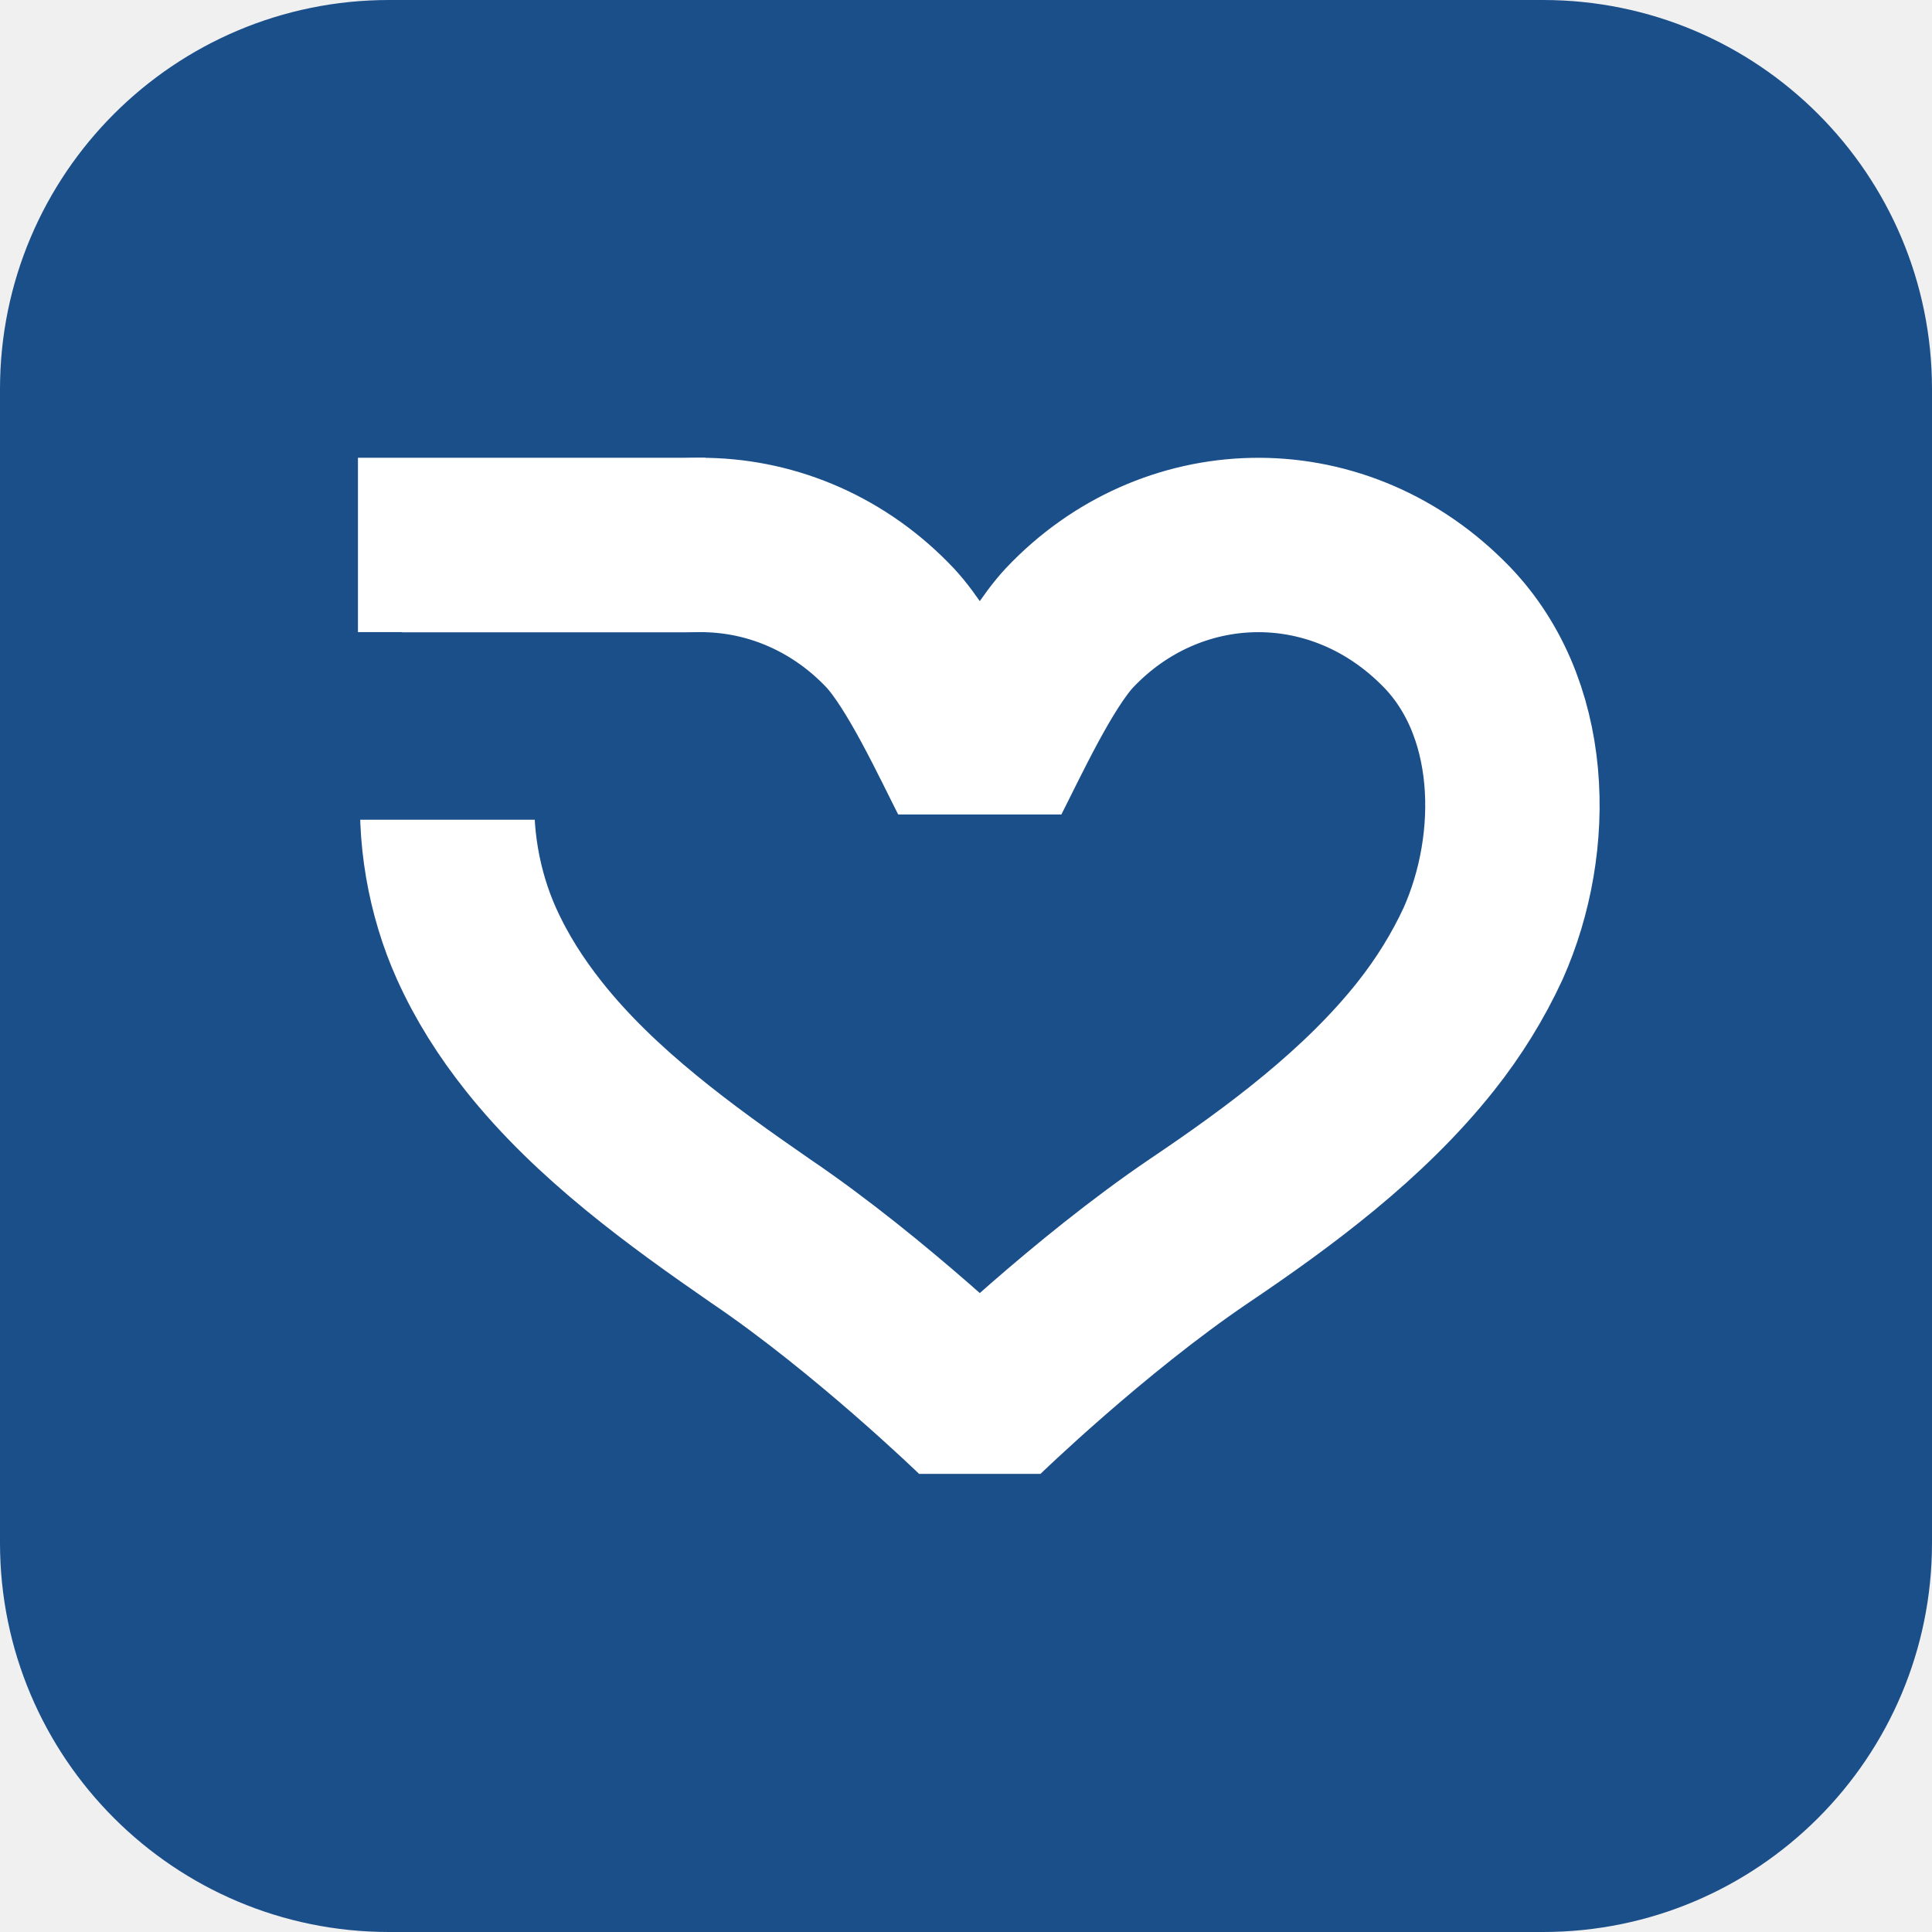
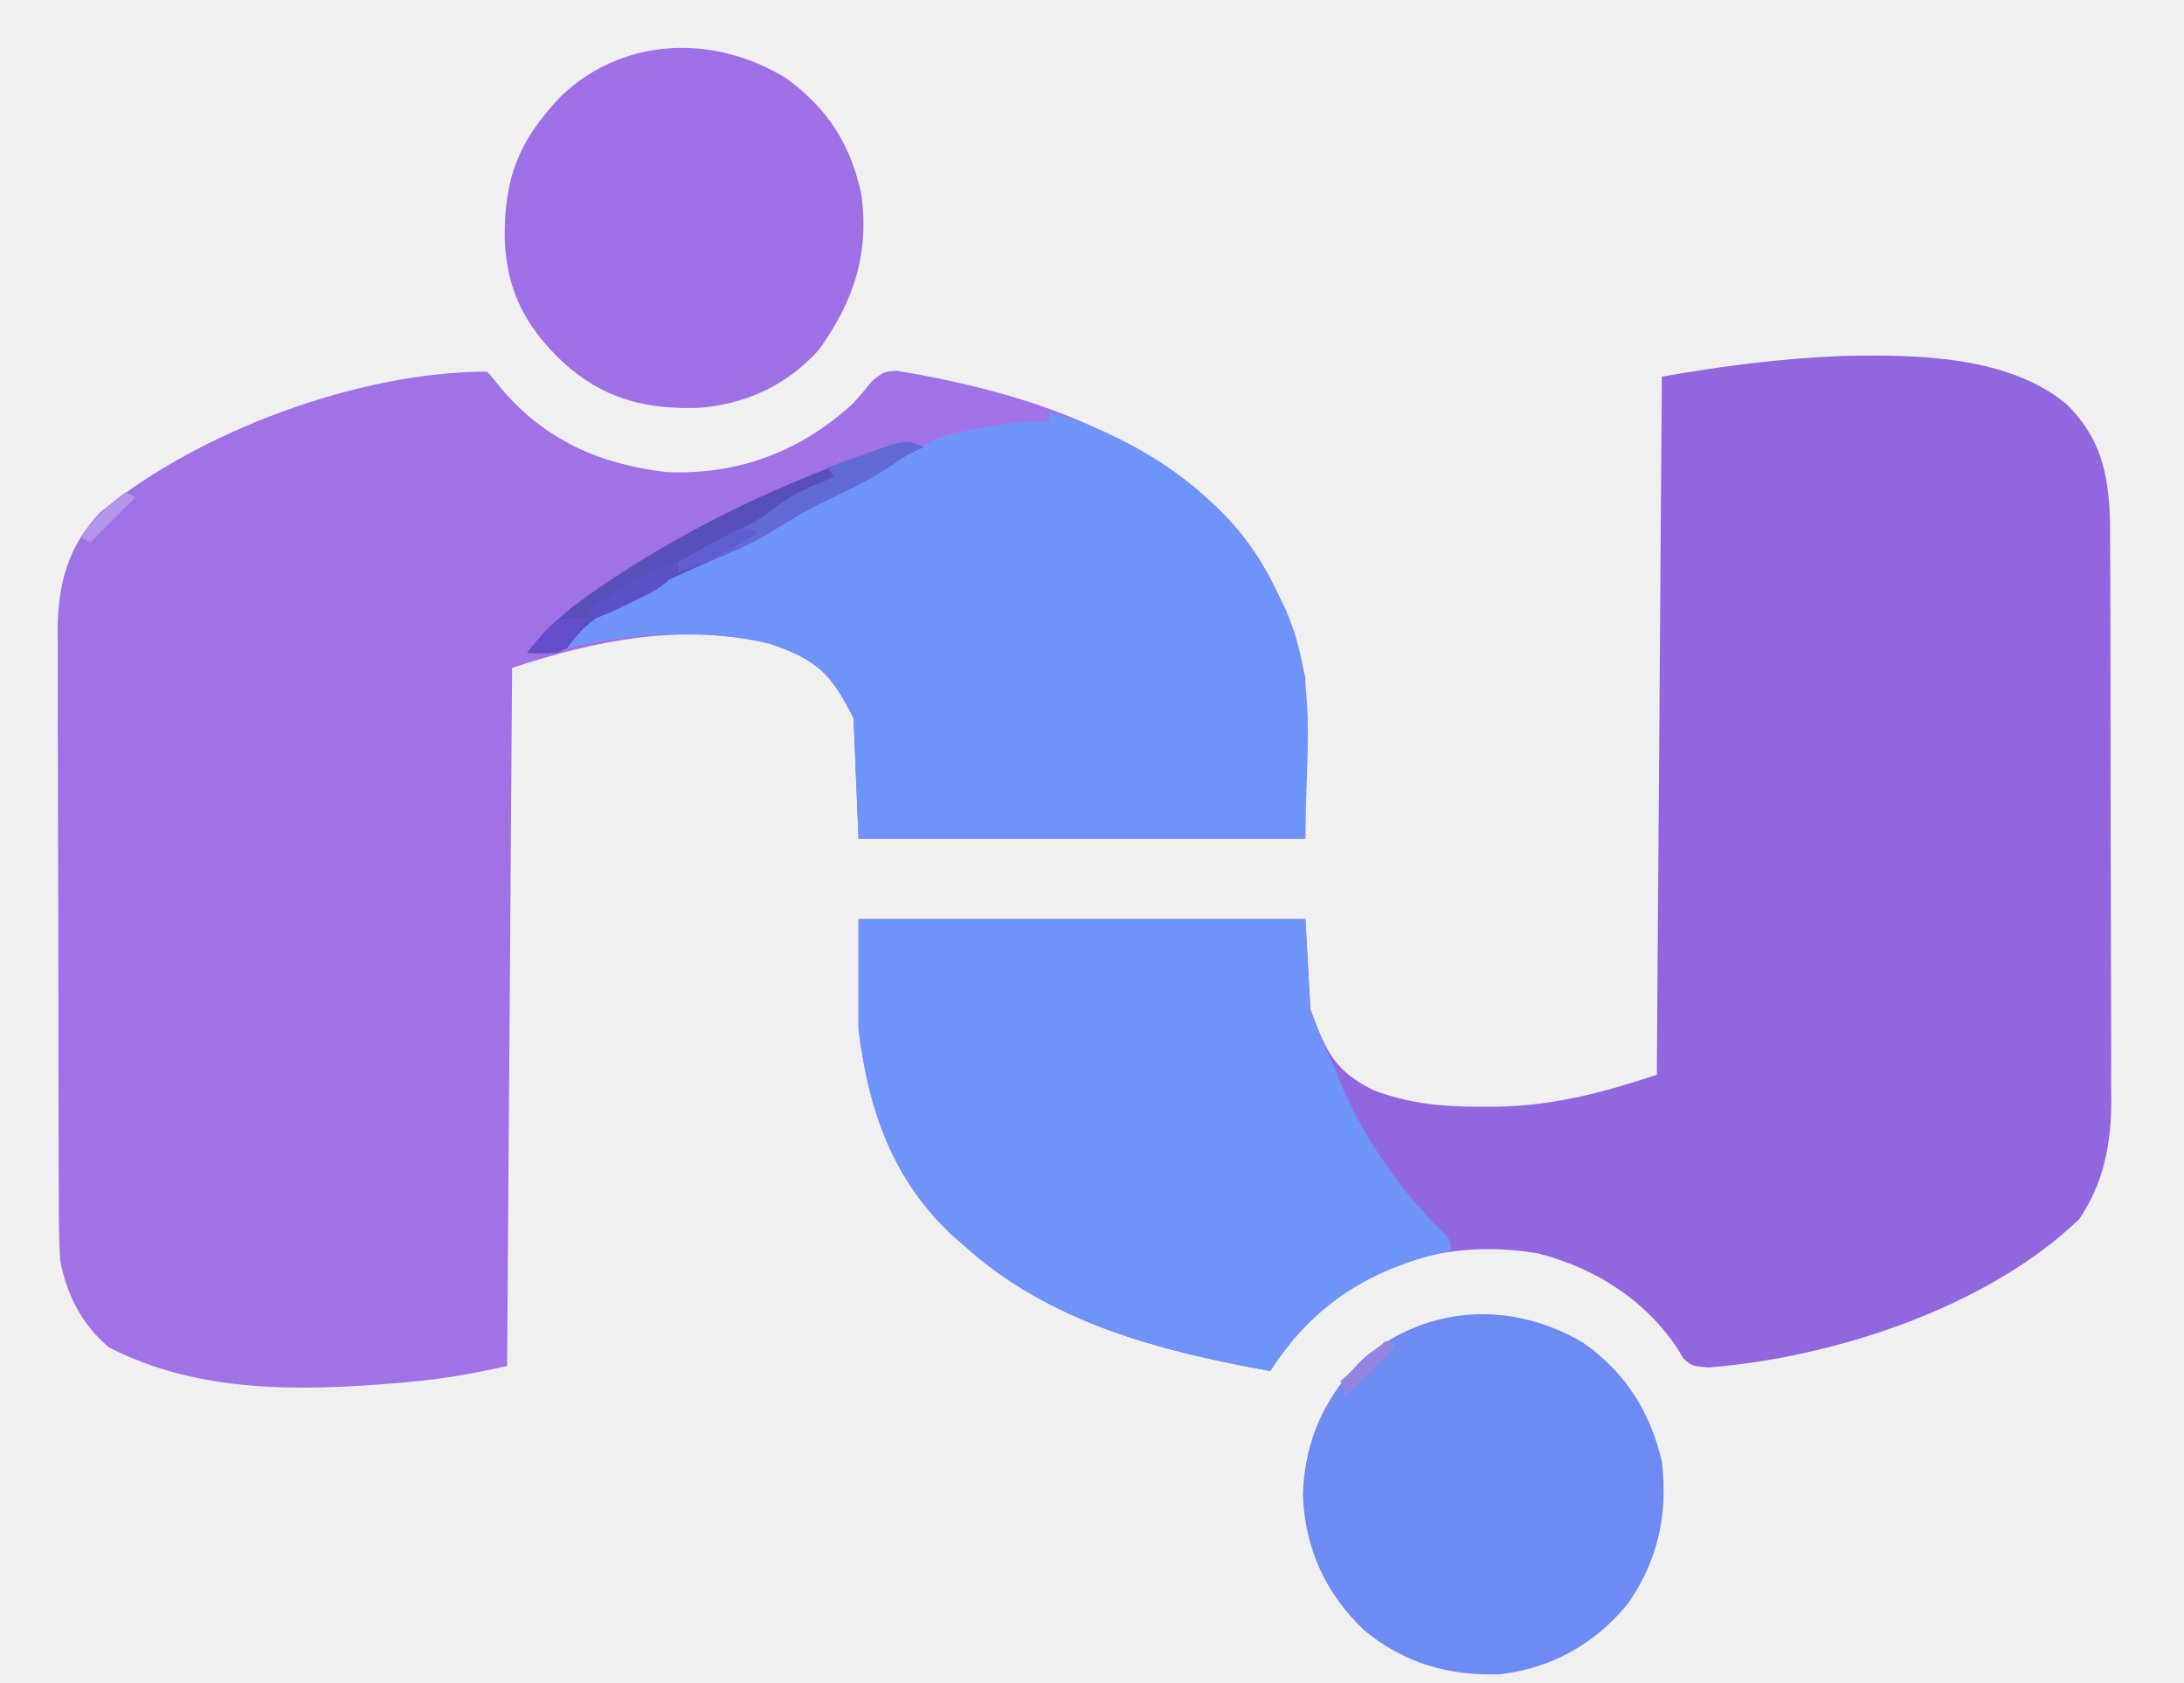
- <svg xmlns="http://www.w3.org/2000/svg" width="117" height="117" viewBox="0 0 117 117" fill="none">
-   <g clip-path="url(#clip0_174_403)">
-     <path d="M93.439 0H23.561C10.549 0 0 10.549 0 23.561V93.439C0 106.452 10.549 117 23.561 117H93.439C106.452 117 117 106.452 117 93.439V23.561C117 10.549 106.452 0 93.439 0Z" fill="#1B4F8A" />
-     <path d="M42.734 33H21.677" stroke="white" stroke-width="10.56" stroke-miterlimit="10" stroke-linejoin="bevel" />
-     <path d="M87.361 37.714C80.803 31.207 70.863 31.566 64.766 38.022C62.819 40.122 60.77 44.58 59.335 47.398C57.901 44.58 55.851 40.122 53.904 38.022C47.807 31.566 37.867 31.207 31.309 37.714C26.237 42.735 26.135 51.087 28.85 57.132C29.772 59.182 30.951 61.026 32.334 62.768C36.074 67.482 41.249 71.222 46.065 74.552C52.726 79.061 59.335 85.466 59.335 85.466C59.335 85.466 65.945 79.061 72.605 74.552C77.472 71.273 82.596 67.482 86.336 62.768C87.72 61.026 88.898 59.13 89.82 57.132C92.536 51.035 92.433 42.684 87.361 37.714Z" stroke="white" stroke-width="10.56" stroke-miterlimit="10" stroke-linejoin="bevel" />
-     <path d="M42.734 43.967H21.677" stroke="#1B4F8A" stroke-width="11.35" stroke-miterlimit="10" stroke-linejoin="bevel" />
-     <path d="M70.058 55H49" stroke="#1B4F8A" stroke-width="11.35" stroke-miterlimit="10" stroke-linejoin="bevel" />
-   </g>
-   <defs>
-     <clipPath id="clip0_174_403">
-       <rect width="117" height="117" fill="white" />
-     </clipPath>
-   </defs>
+ <svg xmlns="http://www.w3.org/2000/svg" version="1.1" width="435" height="335">
+   <path d="M0 0 C1.048 1.146 2.038 2.344 3 3.562 C11.721 13.722 22.577 18.473 35.75 20 C49.989 20.629 62.425 15.93 72.938 6.312 C74.244 4.848 75.522 3.357 76.758 1.832 C79 0 79 0 81.715 -0.164 C104.012 3.566 125.571 10.119 143 25 C143.674 25.574 144.348 26.147 145.043 26.738 C154.999 35.947 160.124 48.057 163 61 C163 71.56 163 82.12 163 93 C133.63 93 104.26 93 74 93 C73.67 85.08 73.34 77.16 73 69 C68.443 59.887 65.602 57.387 56.375 54.188 C39.038 49.998 21.536 53.488 5 59 C4.67 104.87 4.34 150.74 4 198 C-2.503 199.445 -8.39 200.526 -14.938 201.125 C-15.849 201.208 -16.761 201.292 -17.7 201.378 C-37.15 203.033 -57.66 203.436 -75.375 194.25 C-80.694 189.691 -83.714 183.871 -85 177 C-85.301 172.652 -85.294 168.313 -85.291 163.956 C-85.297 162.652 -85.304 161.349 -85.311 160.006 C-85.328 156.446 -85.333 152.886 -85.335 149.326 C-85.336 147.098 -85.34 144.87 -85.346 142.642 C-85.364 134.857 -85.372 127.073 -85.371 119.288 C-85.369 112.049 -85.391 104.811 -85.422 97.573 C-85.448 91.342 -85.459 85.112 -85.458 78.882 C-85.457 75.167 -85.463 71.453 -85.484 67.739 C-85.507 63.594 -85.498 59.449 -85.486 55.303 C-85.497 54.084 -85.508 52.865 -85.52 51.609 C-85.451 42.301 -83.567 34.883 -77 28 C-57.406 11.832 -25.383 0 0 0 Z " fill="#A171E6" transform="translate(97,74)" />
+   <path d="M0 0 C14.482 -0.322 32.965 -0.067 44.562 9.562 C51.48 16.337 53.035 23.613 53.267 33.107 C53.285 35.403 53.292 37.701 53.291 39.998 C53.297 41.259 53.304 42.52 53.311 43.82 C53.328 47.256 53.333 50.692 53.335 54.128 C53.336 56.281 53.34 58.434 53.346 60.586 C53.364 68.114 53.372 75.641 53.371 83.169 C53.369 90.159 53.391 97.148 53.422 104.138 C53.448 110.163 53.459 116.188 53.458 122.213 C53.457 125.801 53.463 129.388 53.484 132.976 C53.507 136.982 53.498 140.988 53.486 144.994 C53.497 146.165 53.508 147.336 53.52 148.543 C53.455 157.095 51.99 164.703 47.133 171.887 C28.789 189.481 -1.684 199.437 -26.699 201.418 C-30 201.125 -30 201.125 -31.715 199.621 C-32.118 198.942 -32.522 198.262 -32.938 197.562 C-39.418 187.918 -49.192 181.706 -60.438 178.75 C-74.865 176.259 -88.504 178.945 -100.594 187.266 C-106.212 191.607 -110.133 196.17 -114 202.125 C-136.037 198.12 -157.923 192.557 -175 177.125 C-175.67 176.546 -176.341 175.967 -177.031 175.371 C-189.215 164.148 -193.992 150.186 -196 134.125 C-196 126.865 -196 119.605 -196 112.125 C-166.63 112.125 -137.26 112.125 -107 112.125 C-106.505 121.035 -106.505 121.035 -106 130.125 C-102.839 138.554 -101.184 142.383 -93.391 146.23 C-86.232 148.909 -79.649 149.511 -72.062 149.5 C-71.058 149.5 -70.053 149.5 -69.018 149.5 C-57.669 149.328 -47.719 146.698 -37 143.125 C-36.67 97.255 -36.34 51.385 -36 4.125 C-23.723 1.958 -12.317 0.513 0 0 Z " fill="#9266DF" transform="translate(367,70.875)" />
+   <path d="M0 0 C17.28 4.979 34.288 15.923 43.27 31.879 C44.004 33.267 44.726 34.662 45.438 36.062 C45.768 36.711 46.098 37.359 46.438 38.027 C53.708 53.183 51 67.848 51 85 C21.63 85 -7.74 85 -38 85 C-38.33 77.08 -38.66 69.16 -39 61 C-43.557 51.887 -46.398 49.387 -55.625 46.188 C-68.278 43.073 -83.38 44.018 -96 47 C-92.504 38.587 -81.31 35.022 -73.562 31.438 C-65.021 27.442 -65.021 27.442 -56.527 23.348 C-55.361 22.777 -55.361 22.777 -54.172 22.196 C-51.943 20.969 -50.031 19.525 -48 18 C-46.337 17.283 -44.673 16.568 -42.996 15.887 C-39.903 14.513 -37.011 12.799 -34.07 11.129 C-31.778 9.879 -29.431 8.945 -27 8 C-26.292 7.522 -25.585 7.044 -24.855 6.551 C-21.364 4.655 -17.933 3.97 -14.062 3.312 C-13.372 3.183 -12.682 3.053 -11.971 2.92 C-7.935 2.197 -4.096 1.865 0 2 C0 1.34 0 0.68 0 0 Z " fill="#6F94F9" transform="translate(209,82)" />
+   <path d="M0 0 C29.37 0 58.74 0 89 0 C89.495 8.91 89.495 8.91 90 18 C92.291 24.198 92.291 24.198 95 30 C95.286 30.748 95.572 31.495 95.867 32.266 C100.307 42.982 107.508 53.608 115.773 61.723 C118 64 118 64 118 66 C117.117 66.208 116.234 66.415 115.324 66.629 C100.788 70.361 90.242 77.308 82 90 C59.963 85.995 38.077 80.432 21 65 C20.33 64.421 19.659 63.842 18.969 63.246 C6.785 52.023 2.008 38.061 0 22 C0 14.74 0 7.48 0 0 Z " fill="#6E93F9" transform="translate(171,183)" />
+   <path d="M0 0 C8.38 5.809 13.446 13.777 15.75 23.68 C17 34.151 15.027 43.298 9 51.992 C2.416 60.021 -6.103 64.827 -16.457 66.062 C-26.656 66.425 -35.528 63.878 -43.473 57.363 C-51.297 49.952 -55.366 40.975 -55.75 30.18 C-55.366 19.384 -51.297 10.408 -43.473 2.996 C-30.661 -7.51 -14.16 -8.309 0 0 Z " fill="#6E8AF3" transform="translate(315.25,267.3203)" />
+   <path d="M0 0 C8.341 5.978 13.004 13.289 15.117 23.32 C16.663 35.165 13.551 44.481 6.66 54.105 C0.341 61.19 -7.973 65.004 -17.277 65.703 C-28.046 66.06 -36.456 63.838 -44.469 56.492 C-51.826 49.496 -55.512 42.409 -55.94 32.232 C-56.096 20.096 -53.223 12.496 -44.695 3.621 C-32.364 -8.169 -14.322 -8.747 0 0 Z " fill="#9F70E5" transform="translate(156.4688,15.50781)" />
+   <path d="M0 0 C-0.536 0.247 -1.073 0.495 -1.625 0.75 C-4.14 2.019 -4.14 2.019 -6.875 3.938 C-9.858 5.906 -12.782 7.453 -16 9 C-22.993 12.366 -22.993 12.366 -29.625 16.375 C-33.37 18.792 -37.346 20.516 -41.438 22.25 C-47.49 24.832 -53.406 27.599 -59.25 30.625 C-59.965 30.985 -60.679 31.345 -61.416 31.716 C-65.626 33.934 -68.178 36.062 -71 40 C-73.709 41.354 -76.009 41.065 -79 41 C-75.358 36.271 -71.574 32.844 -66.688 29.438 C-65.959 28.929 -65.23 28.42 -64.48 27.896 C-48.5 17.021 -31.177 8.499 -13 2 C-11.801 1.55 -11.801 1.55 -10.578 1.091 C-9.788 0.806 -8.998 0.52 -8.184 0.227 C-7.476 -0.033 -6.769 -0.293 -6.041 -0.56 C-3.692 -1.066 -2.258 -0.749 0 0 Z " fill="#584FBA" transform="translate(184,89)" />
+   <path d="M0 0 C-0.536 0.247 -1.073 0.495 -1.625 0.75 C-4.14 2.019 -4.14 2.019 -6.875 3.938 C-9.858 5.906 -12.782 7.453 -16 9 C-23.03 12.387 -23.03 12.387 -29.688 16.438 C-35.606 20.285 -42.431 22.511 -49 25 C-49 24.34 -49 23.68 -49 23 C-44.633 20.533 -40.275 18.105 -35.75 15.938 C-33.349 14.763 -31.658 13.719 -29.562 12 C-26.028 9.241 -22.129 7.691 -18 6 C-18.33 5.34 -18.66 4.68 -19 4 C-16.587 3.133 -14.171 2.281 -11.75 1.438 C-11.068 1.191 -10.386 0.944 -9.684 0.689 C-3.417 -1.471 -3.417 -1.471 0 0 Z " fill="#626AD6" transform="translate(184,89)" />
+   <path d="M0 0 C-3.75 5.875 -3.75 5.875 -6 7 C-8 7.04 -10 7.043 -12 7 C-6.208 -0.163 -6.208 -0.163 0 0 Z " fill="#644CCA" transform="translate(117,123)" />
+   <path d="M0 0 C-1.06 3.32 -2.148 4.091 -5.188 5.957 C-6.452 6.588 -7.723 7.206 -9 7.812 C-9.642 8.137 -10.284 8.461 -10.945 8.795 C-12.597 9.602 -14.297 10.309 -16 11 C-16.66 10.67 -17.32 10.34 -18 10 C-14.515 6.95 -11.022 4.886 -6.867 2.93 C-0.983 0 -0.983 0 0 0 Z " fill="#5C50C9" transform="translate(135,112)" />
+   <path d="M0 0 C0.897 0.309 0.897 0.309 1.812 0.625 C-3.355 4.102 -8.286 6.623 -14.188 8.625 C-14.188 7.965 -14.188 7.305 -14.188 6.625 C-13.573 6.287 -12.958 5.95 -12.324 5.602 C-11.516 5.156 -10.708 4.71 -9.875 4.25 C-9.074 3.809 -8.274 3.368 -7.449 2.914 C-1.796 -0.308 -1.796 -0.308 0 0 Z " fill="#5F5ED1" transform="translate(149.1875,105.375)" />
+   <path d="M0 0 C0.66 0.33 1.32 0.66 2 1 C-1.3 4.3 -4.6 7.6 -8 11 C-8.33 10.01 -8.66 9.02 -9 8 C-6.03 5.36 -3.06 2.72 0 0 Z " fill="#9585DF" transform="translate(276,267)" />
+   <path d="M0 0 C0.66 0.33 1.32 0.66 2 1 C-0.97 3.97 -3.94 6.94 -7 10 C-7.66 9.67 -8.32 9.34 -9 9 C-6.319 5.426 -3.574 2.681 0 0 Z " fill="#B495E9" transform="translate(25,98)" />
</svg>
